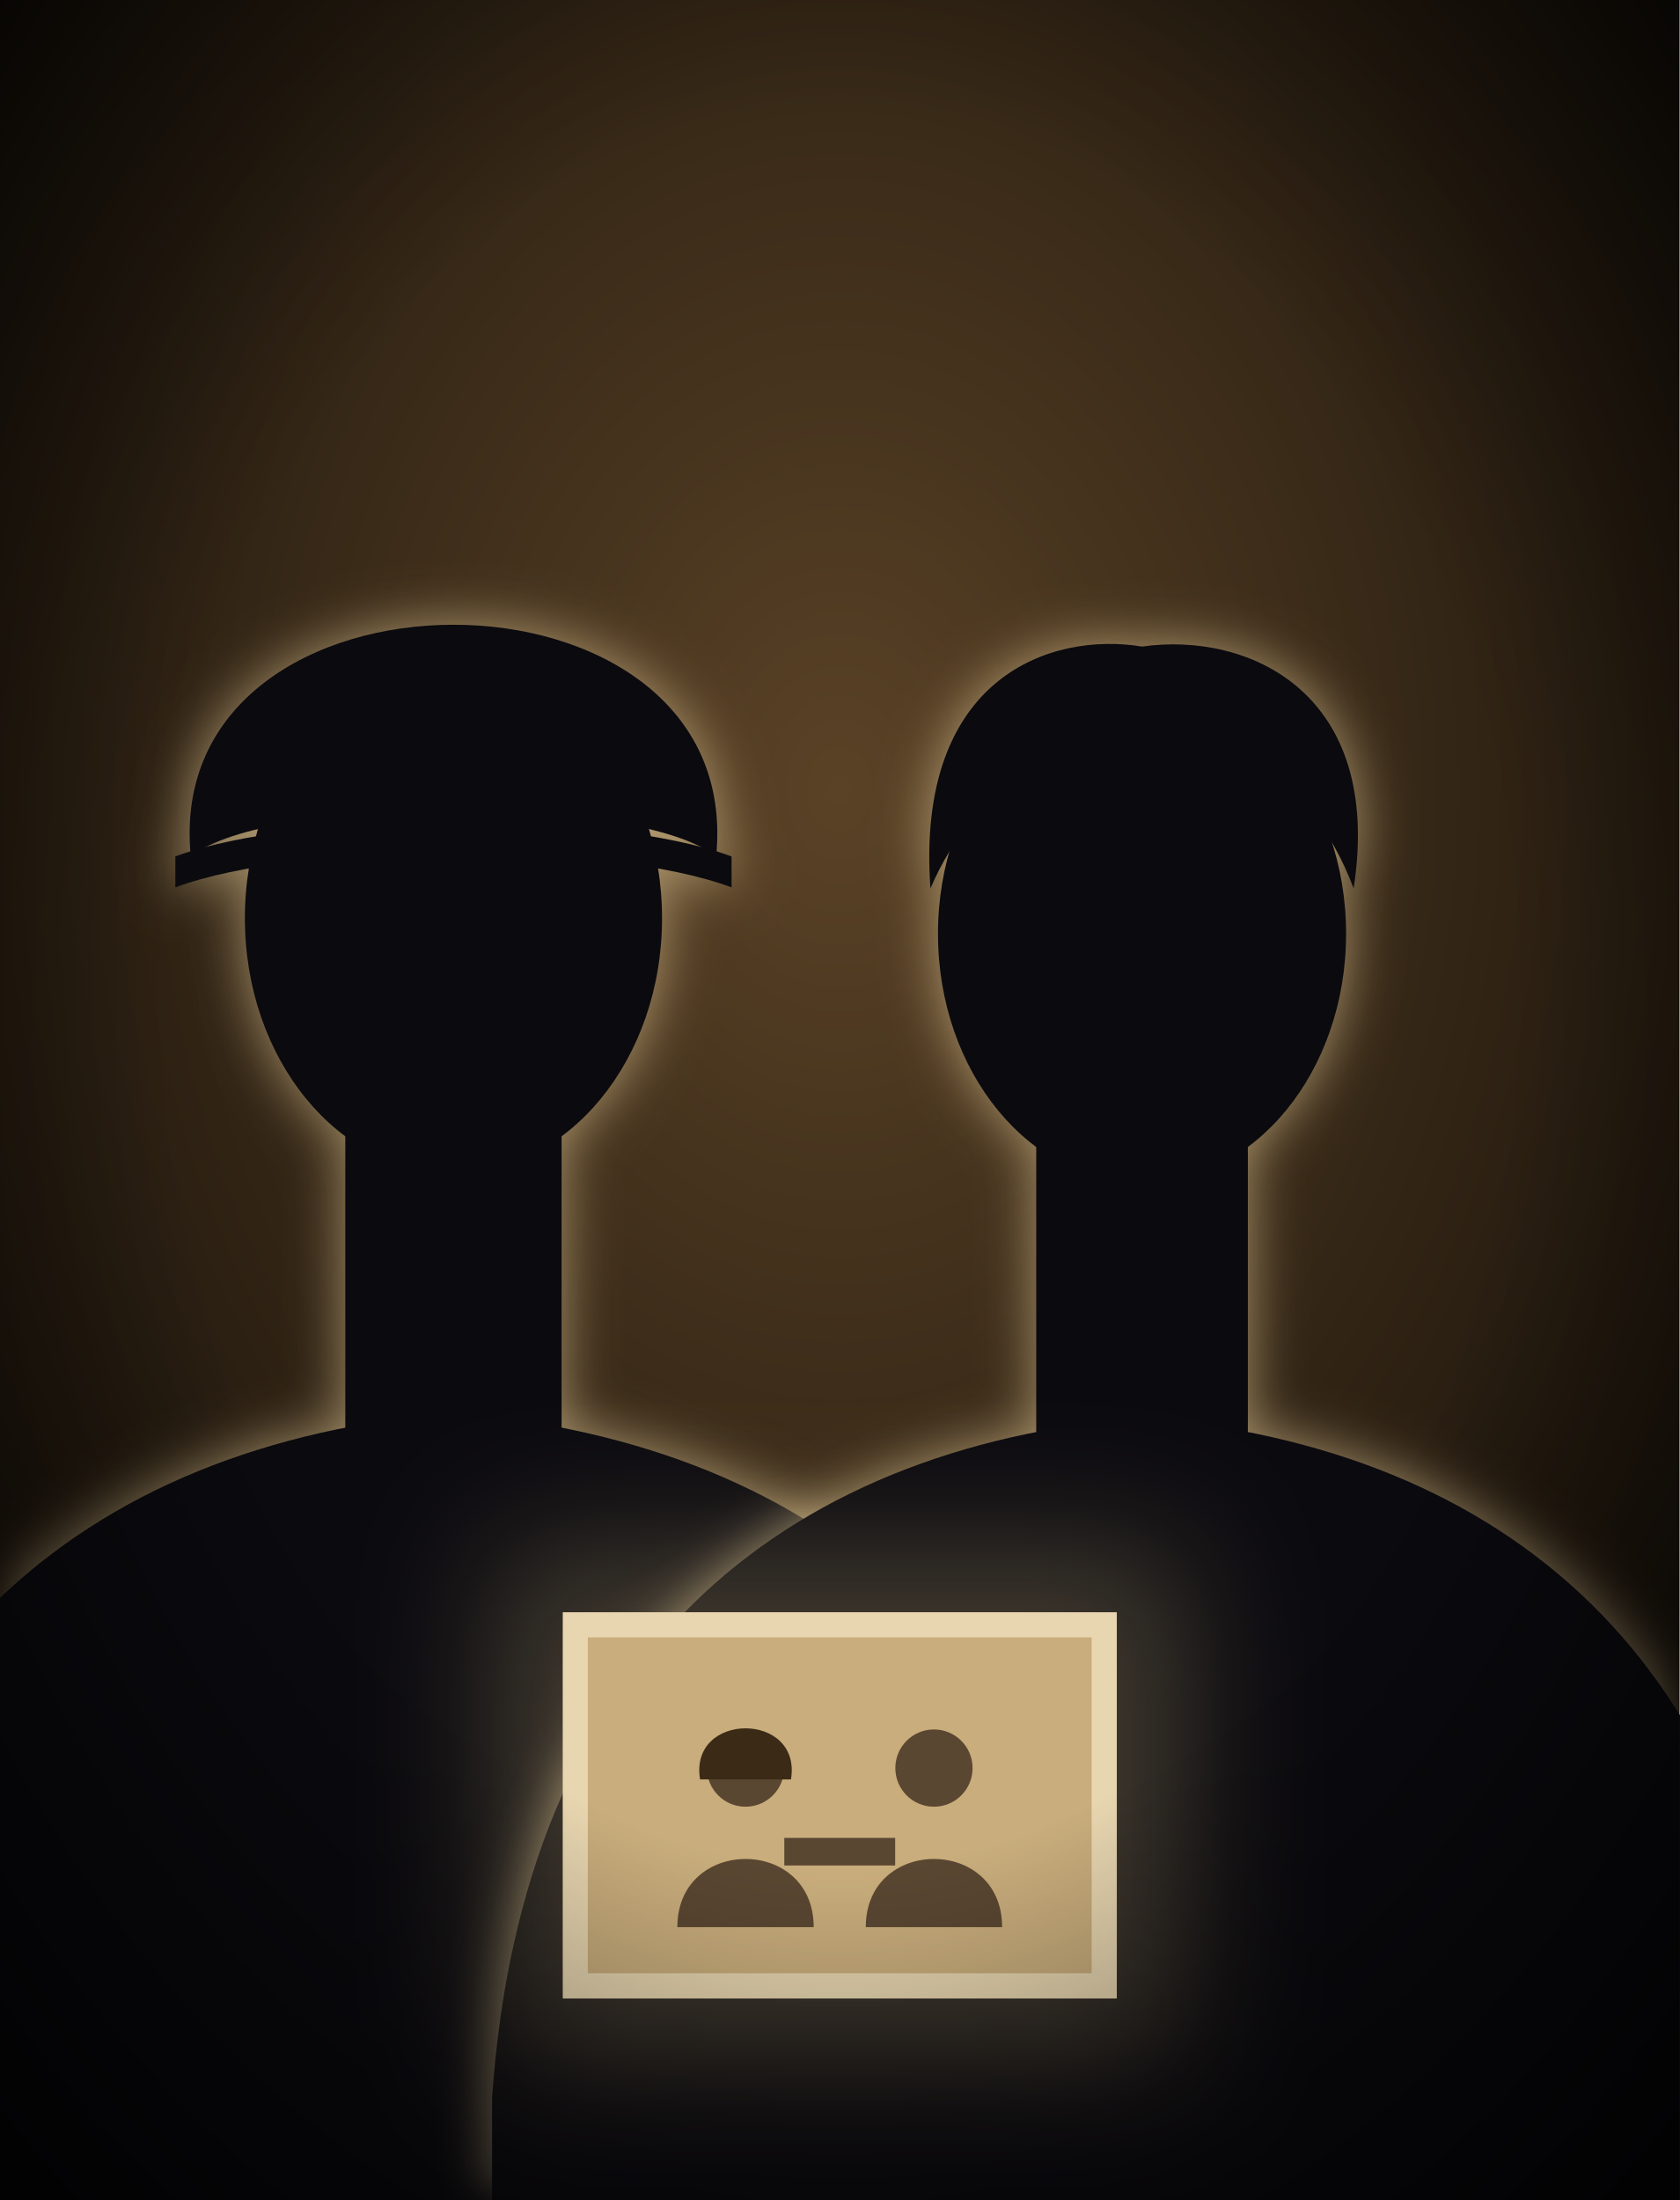
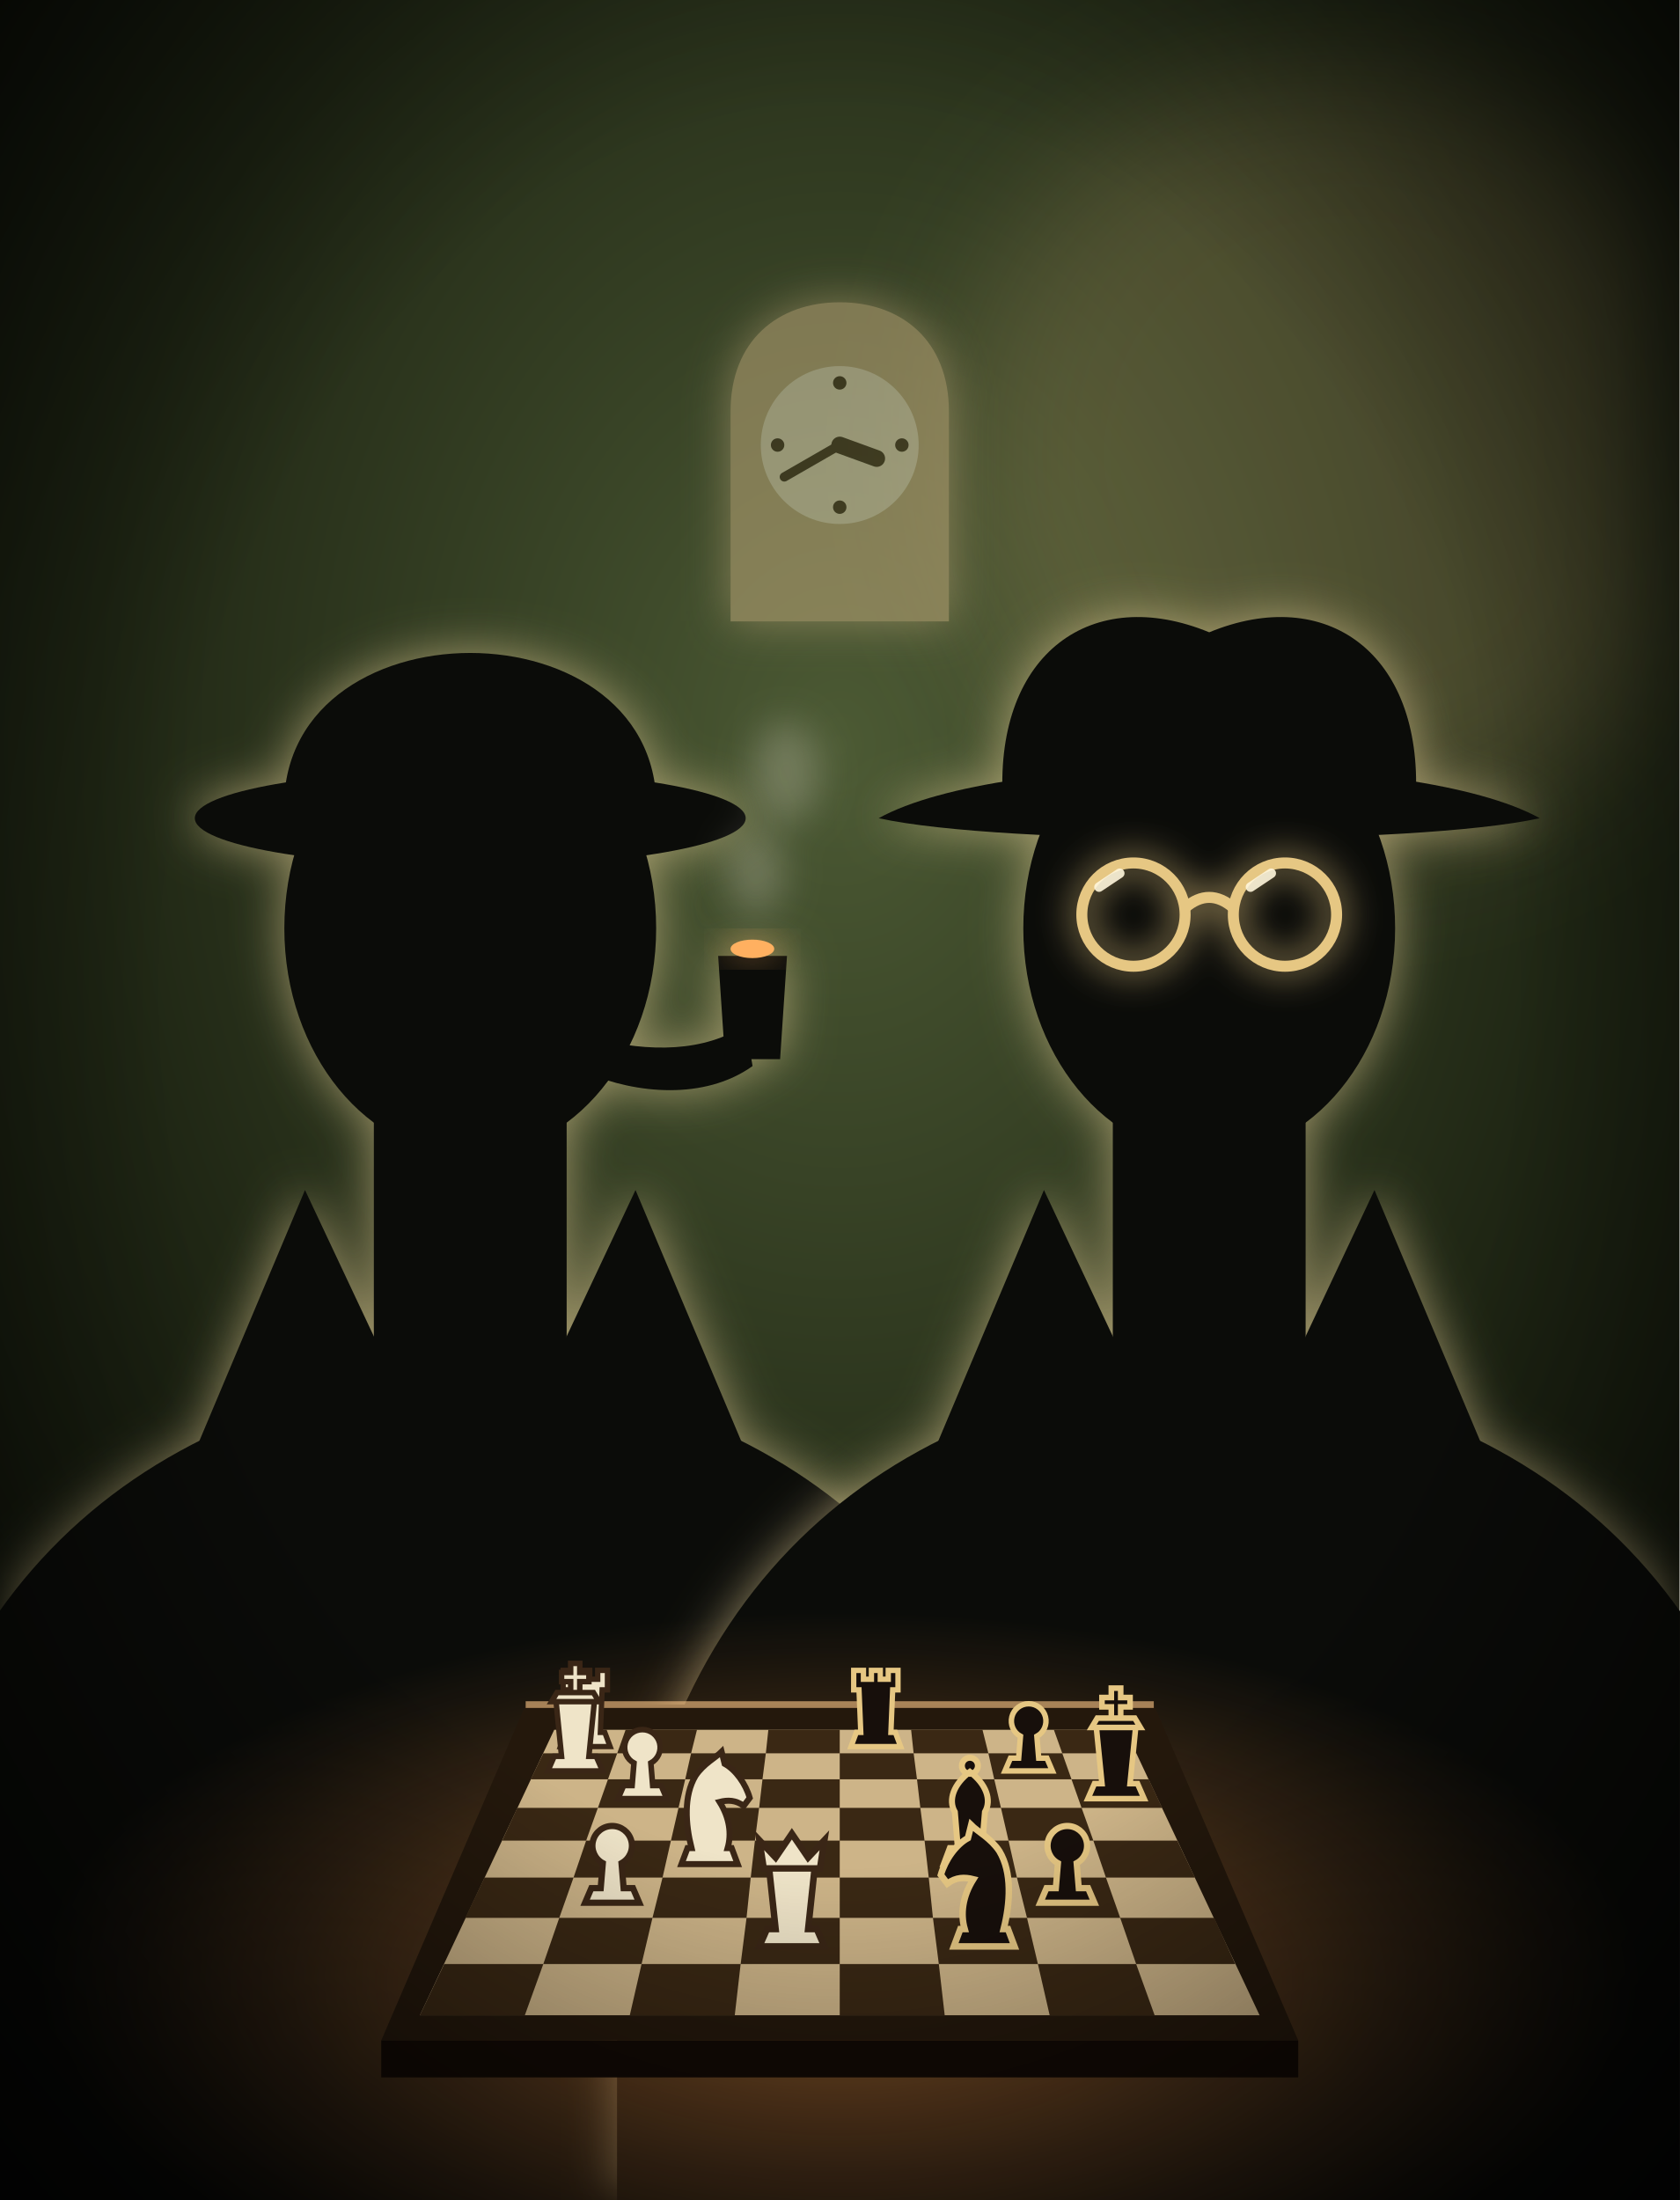
<svg xmlns="http://www.w3.org/2000/svg" viewBox="0 0 200 262" width="200" height="262">
  <defs>
-     <radialGradient id="bg" cx="50%" cy="36%" r="78%">
-       <stop offset="0" stop-color="#5a4226" />
-       <stop offset="1" stop-color="#070503" />
+     <radialGradient id="bg" cx="50%" cy="34%" r="80%">
+       <stop offset="0" stop-color="#4c5a34" />
+       <stop offset=".55" stop-color="#1f2614" />
+       <stop offset="1" stop-color="#060704" />
    </radialGradient>
    <radialGradient id="vig" cx="50%" cy="45%" r="72%">
      <stop offset=".55" stop-color="#000" stop-opacity="0" />
      <stop offset="1" stop-color="#000" stop-opacity=".8" />
    </radialGradient>
+     <radialGradient id="fire" cx="50%" cy="50%" r="50%">
+       <stop offset="0" stop-color="#ff9a48" stop-opacity=".5" />
+       <stop offset="1" stop-color="#ff9a48" stop-opacity="0" />
+     </radialGradient>
+     <path id="pw" d="M-1.3 0 H1.3 L1 -.7 H.55 L.45 -1.9 A.95 .95 0 1 0 -.45 -1.9 L-.55 -.7 H-1Z" />
+     <path id="rk" d="M-1.4 0 H1.4 L1.1 -.8 H.85 L.95 -3.2 H1.25 V-4.3 H.7 V-3.8 H.25 V-4.3 H-.25 V-3.8 H-.7 V-4.3 H-1.25 V-3.2 H-.95 L-.85 -.8 H-1.1Z" />
+     <path id="kn" d="M-1.4 0 H1.4 L1.1 -.8 H.9 C1.2 -2 1.3 -3.4 .7 -4.4 C.3 -5 -.3 -5.3 -.6 -5.6 L-.75 -5 C-1.3 -4.7 -1.8 -4 -2 -3.3 L-1.7 -2.9 C-1.3 -3.2 -.9 -3.2 -.5 -3.1 C-1 -2.3 -1.1 -1.5 -.9 -.8 H-1.1Z" />
+     <path id="kg" d="M-1.5 0 H1.5 L1.15 -.8 H.75 L1.05 -3.8 H-1.05 L-.75 -.8 H-1.15Z M-1.3 -3.8 H1.3 L1 -4.3 H-1Z M-.25 -4.3 V-4.9 H-.75 V-5.4 H-.25 V-5.9 H.25 V-5.4 H.75 V-4.9 H.25 V-4.3Z" />
+     <path id="qn" d="M-1.5 0 H1.5 L1.15 -.8 H.75 L1.05 -3.6 H-1.05 L-.75 -.8 H-1.15Z M-1.3 -3.6 L-1.5 -4.9 L-.75 -4.1 L0 -5.2 L.75 -4.1 L1.5 -4.9 L1.3 -3.6Z" />
+     <path id="bs" d="M-1.3 0 H1.3 L1 -.8 H.6 L.75 -2.6 C1.1 -3.2 .8 -4 0 -4.6 C-.8 -4 -1.1 -3.2 -.75 -2.6 L-.6 -.8 H-1Z M-.4 -4.9 A.4 .4 0 1 0 .4 -4.9 A.4 .4 0 1 0 -.4 -4.9Z" />
    <filter id="halo" x="-20%" y="-20%" width="140%" height="140%">
      <feGaussianBlur stdDeviation="3.5" />
    </filter>
    <filter id="glow" x="-60%" y="-60%" width="220%" height="220%">
-       <feGaussianBlur stdDeviation="3" result="b" />
+       <feGaussianBlur stdDeviation="2.6" result="b" />
      <feMerge>
        <feMergeNode in="b" />
        <feMergeNode in="SourceGraphic" />
      </feMerge>
    </filter>
    <filter id="blur8" x="-50%" y="-50%" width="200%" height="200%">
      <feGaussianBlur stdDeviation="8" />
    </filter>
+     <filter id="smoke" x="-80%" y="-80%" width="260%" height="260%">
+       <feGaussianBlur stdDeviation="2.2" />
+     </filter>
  </defs>
  <rect width="200" height="262" fill="url(#bg)" />
-   <g transform="translate(-38 10) scale(.92)">
-     <g fill="#f0d6a0" opacity=".62" filter="url(#halo)">
-       <path d="M14 300 L14 262 C18 204 52 176 100 172 C148 176 182 204 186 262 L186 300 Z" />
+   <circle cx="160" cy="54" r="46" fill="#ffd890" opacity=".16" filter="url(#blur8)" />
+   <g opacity=".5" filter="url(#glow)">
+     <path d="M87 74 V49 C87 40.6 92.6 36 100 36 C107.4 36 113 40.6 113 49 V74Z" fill="#c8b080" />
+     <circle cx="100" cy="53" r="9.4" fill="#efe2c0" />
+     <g fill="#3a2a18">
+       <circle cx="100" cy="45.6" r=".8" />
+       <circle cx="107.4" cy="53" r=".8" />
+       <circle cx="100" cy="60.4" r=".8" />
+       <circle cx="92.6" cy="53" r=".8" />
+     </g>
+     <path d="M100 53 L104.4 54.6" stroke="#3a2a18" stroke-width="2" stroke-linecap="round" />
+     <path d="M100 53 L93.4 56.8" stroke="#3a2a18" stroke-width="1.1" stroke-linecap="round" />
+   </g>
+   <g transform="translate(-26 22) scale(.82)">
+     <g fill="#e9d39a" opacity=".6" filter="url(#halo)">
+       <path d="M14 330 L14 262 C18 204 52 176 100 172 C148 176 182 204 186 262 L186 330 Z" />
+       <path d="M60 184 L76 146 L92 180 Z" />
+       <path d="M140 184 L124 146 L108 180 Z" />
      <path d="M86 136 L86 180 L114 180 L114 136 Z" />
      <ellipse cx="100" cy="108" rx="27" ry="33" />
-       <path d="M66 100 C62 60 138 60 134 100 C124 92 76 92 66 100 Z" />
-       <path d="M64 100 C80 94 120 94 136 100 L136 104 C120 98 80 98 64 104 Z" />
+       <path d="M73 92 C71 60 129 60 127 92 Z" />
+       <ellipse cx="100" cy="92" rx="40" ry="7" />
+       <path d="M118 124 C126 126 134 126 140 122 L141 128 C134 133 124 132 117 129 Z" />
+       <path d="M136 112 L146 112 L145 127 L137 127 Z" />
    </g>
-     <g fill="#0b0a0f">
-       <path d="M14 300 L14 262 C18 204 52 176 100 172 C148 176 182 204 186 262 L186 300 Z" />
+     <g fill="#0b0c09">
+       <path d="M14 330 L14 262 C18 204 52 176 100 172 C148 176 182 204 186 262 L186 330 Z" />
+       <path d="M60 184 L76 146 L92 180 Z" />
+       <path d="M140 184 L124 146 L108 180 Z" />
      <path d="M86 136 L86 180 L114 180 L114 136 Z" />
      <ellipse cx="100" cy="108" rx="27" ry="33" />
-       <path d="M66 100 C62 60 138 60 134 100 C124 92 76 92 66 100 Z" />
-       <path d="M64 100 C80 94 120 94 136 100 L136 104 C120 98 80 98 64 104 Z" />
+       <path d="M73 92 C71 60 129 60 127 92 Z" />
+       <ellipse cx="100" cy="92" rx="40" ry="7" />
+       <path d="M118 124 C126 126 134 126 140 122 L141 128 C134 133 124 132 117 129 Z" />
+       <path d="M136 112 L146 112 L145 127 L137 127 Z" />
    </g>
  </g>
-   <g transform="translate(46 14) scale(.9)">
-     <g fill="#f0d6a0" opacity=".62" filter="url(#halo)">
-       <path d="M14 300 L14 262 C18 204 52 176 100 172 C148 176 182 204 186 262 L186 300 Z" />
+   <g fill="#e8e2d0" opacity=".26" filter="url(#smoke)">
+     <ellipse cx="90" cy="104" rx="3.4" ry="5" />
+     <ellipse cx="93.6" cy="92" rx="4" ry="6" />
+   </g>
+   <ellipse cx="89.6" cy="113" rx="2.6" ry="1.1" fill="#ffb060" filter="url(#glow)" />
+   <g transform="translate(62 22) scale(.82)">
+     <g fill="#e9d39a" opacity=".6" filter="url(#halo)">
+       <path d="M14 330 L14 262 C18 204 52 176 100 172 C148 176 182 204 186 262 L186 330 Z" />
+       <path d="M60 184 L76 146 L92 180 Z" />
+       <path d="M140 184 L124 146 L108 180 Z" />
      <path d="M86 136 L86 180 L114 180 L114 136 Z" />
      <ellipse cx="100" cy="108" rx="27" ry="33" />
-       <path d="M72 102 C70 74 88 68 100 70 C114 68 132 76 128 102 C122 86 110 82 100 84 C90 82 78 88 72 102 Z" />
+       <path d="M70 89 C69 68 83 58 100 65 C117 58 131 68 130 89 Z" />
+       <path d="M52 92 C70 82 130 82 148 92 C130 96 70 96 52 92 Z" />
    </g>
-     <g fill="#0b0a0f">
-       <path d="M14 300 L14 262 C18 204 52 176 100 172 C148 176 182 204 186 262 L186 300 Z" />
+     <g fill="#0b0c09">
+       <path d="M14 330 L14 262 C18 204 52 176 100 172 C148 176 182 204 186 262 L186 330 Z" />
+       <path d="M60 184 L76 146 L92 180 Z" />
+       <path d="M140 184 L124 146 L108 180 Z" />
      <path d="M86 136 L86 180 L114 180 L114 136 Z" />
      <ellipse cx="100" cy="108" rx="27" ry="33" />
-       <path d="M72 102 C70 74 88 68 100 70 C114 68 132 76 128 102 C122 86 110 82 100 84 C90 82 78 88 72 102 Z" />
+       <path d="M70 89 C69 68 83 58 100 65 C117 58 131 68 130 89 Z" />
+       <path d="M52 92 C70 82 130 82 148 92 C130 96 70 96 52 92 Z" />
    </g>
+     <g fill="none" stroke="#e6c783" stroke-width="1.6" filter="url(#glow)">
+       <circle cx="89" cy="106" r="7.5" />
+       <circle cx="111" cy="106" r="7.5" />
+       <path d="M96.5 105 Q100 102 103.5 105" />
+     </g>
+     <path d="M84 102 L87 100" stroke="#fff6dc" stroke-width="1.4" stroke-linecap="round" opacity=".9" />
+     <path d="M106 102 L109 100" stroke="#fff6dc" stroke-width="1.4" stroke-linecap="round" opacity=".9" />
  </g>
-   <defs>
-     <clipPath id="clip-whole-67">
-       <path d="M67 192 h66 v46 h-66 Z" />
-     </clipPath>
-   </defs>
-   <rect x="59" y="184" width="82" height="62" fill="#ffe2a0" opacity=".22" filter="url(#blur8)" />
-   <g clip-path="url(#clip-whole-67)" filter="url(#glow)">
-     <rect x="67" y="192" width="66" height="46" fill="#e8d6b0" />
-     <rect x="70" y="195" width="60" height="40" fill="#c9ad7c" />
-     <circle cx="88.78" cy="210.562" r="4.6" fill="#5a4630" />
-     <path d="M83.368 211.915 C82.015 203.798 95.545 203.798 94.192 211.915 Z" fill="#3a2a18" />
-     <path d="M80.662 229.504 C80.662 218.68 96.898 218.68 96.898 229.504 Z" fill="#5a4630" />
-     <circle cx="111.22" cy="210.562" r="4.6" fill="#5a4630" />
-     <path d="M103.102 229.504 C103.102 218.68 119.338 218.68 119.338 229.504 Z" fill="#5a4630" />
-     <path d="M93.4 220.52 L106.6 220.52" stroke="#5a4630" stroke-width="3.286" />
+   <ellipse cx="100" cy="236" rx="96" ry="44" fill="url(#fire)" />
+   <path d="M62.6 203 H137.4 L154.6 243 H45.4Z" fill="#24180c" />
+   <path d="M45.4 243 H154.6 V247.4 H45.4Z" fill="#120a05" />
+   <path d="M66 206 H134 L150 240 H50Z" fill="#cdb488" />
+   <path d="M74.5 206H83L82.3 208.8H73.5ZM91.5 206H100L100 208.8H91.2ZM108.5 206H117L117.7 208.8H108.8ZM125.5 206H134L135.3 208.8H126.5ZM64.7 208.8H73.5L72.4 211.9H63.2ZM82.3 208.8H91.2L90.8 211.9H81.6ZM100 208.8H108.8L109.2 211.9H100ZM117.7 208.8H126.5L127.6 211.9H118.4ZM72.4 211.9H81.6L80.8 215.3H71.2ZM90.8 211.9H100L100 215.3H90.4ZM109.2 211.9H118.4L119.2 215.3H109.6ZM127.6 211.9H136.8L138.4 215.3H128.8ZM61.6 215.3H71.2L69.8 219.2H59.8ZM80.8 215.3H90.4L89.9 219.2H79.9ZM100 215.3H109.6L110.1 219.2H100ZM119.2 215.3H128.8L130.2 219.2H120.1ZM69.8 219.2H79.9L78.9 223.6H68.3ZM89.9 219.2H100L100 223.6H89.4ZM110.1 219.2H120.1L121.1 223.6H110.6ZM130.2 219.2H140.2L142.3 223.6H131.7ZM57.7 223.6H68.3L66.6 228.4H55.4ZM78.9 223.6H89.4L88.9 228.4H77.7ZM100 223.6H110.6L111.1 228.4H100ZM121.1 223.6H131.7L133.4 228.4H122.3ZM66.6 228.4H77.7L76.4 233.9H64.7ZM88.9 228.4H100L100 233.9H88.2ZM111.1 228.4H122.3L123.6 233.9H111.8ZM133.4 228.4H144.6L147.1 233.9H135.3ZM52.9 233.9H64.7L62.5 240H50ZM76.4 233.9H88.2L87.5 240H75ZM100 233.9H111.8L112.5 240H100ZM123.6 233.9H135.3L137.5 240H125Z" fill="#3a2814" />
+   <path d="M62.6 203 H137.4" stroke="#ffc888" stroke-width=".8" opacity=".6" />
+   <g stroke-width=".3">
+     <use href="#rk" transform="translate(69.7 208.0) scale(2.11 2.11)" fill="#efe4c8" stroke="#3a2616" />
+     <use href="#rk" transform="translate(104.3 208.0) scale(2.11 2.11)" fill="#170f0b" stroke="#e6c783" />
+     <use href="#kg" transform="translate(68.5 210.9) scale(2.17 2.17)" fill="#efe4c8" stroke="#3a2616" />
+     <use href="#pw" transform="translate(122.5 210.9) scale(2.17 2.17)" fill="#170f0b" stroke="#e6c783" />
+     <use href="#pw" transform="translate(76.5 214.2) scale(2.23 2.23)" fill="#efe4c8" stroke="#3a2616" />
+     <use href="#kg" transform="translate(132.9 214.2) scale(2.23 2.23)" fill="#170f0b" stroke="#e6c783" />
+     <use href="#kn" transform="translate(84.5 222.0) scale(-2.39 2.39)" fill="#efe4c8" stroke="#3a2616" />
+     <use href="#bs" transform="translate(115.5 222.0) scale(2.39 2.39)" fill="#170f0b" stroke="#e6c783" />
+     <use href="#pw" transform="translate(72.9 226.6) scale(2.48 2.48)" fill="#efe4c8" stroke="#3a2616" />
+     <use href="#pw" transform="translate(127.1 226.6) scale(2.48 2.48)" fill="#170f0b" stroke="#e6c783" />
+     <use href="#qn" transform="translate(94.3 231.8) scale(2.58 2.58)" fill="#efe4c8" stroke="#3a2616" />
+     <use href="#kn" transform="translate(117.2 231.8) scale(2.58 2.58)" fill="#170f0b" stroke="#e6c783" />
  </g>
  <rect width="200" height="262" fill="url(#vig)" />
</svg>
